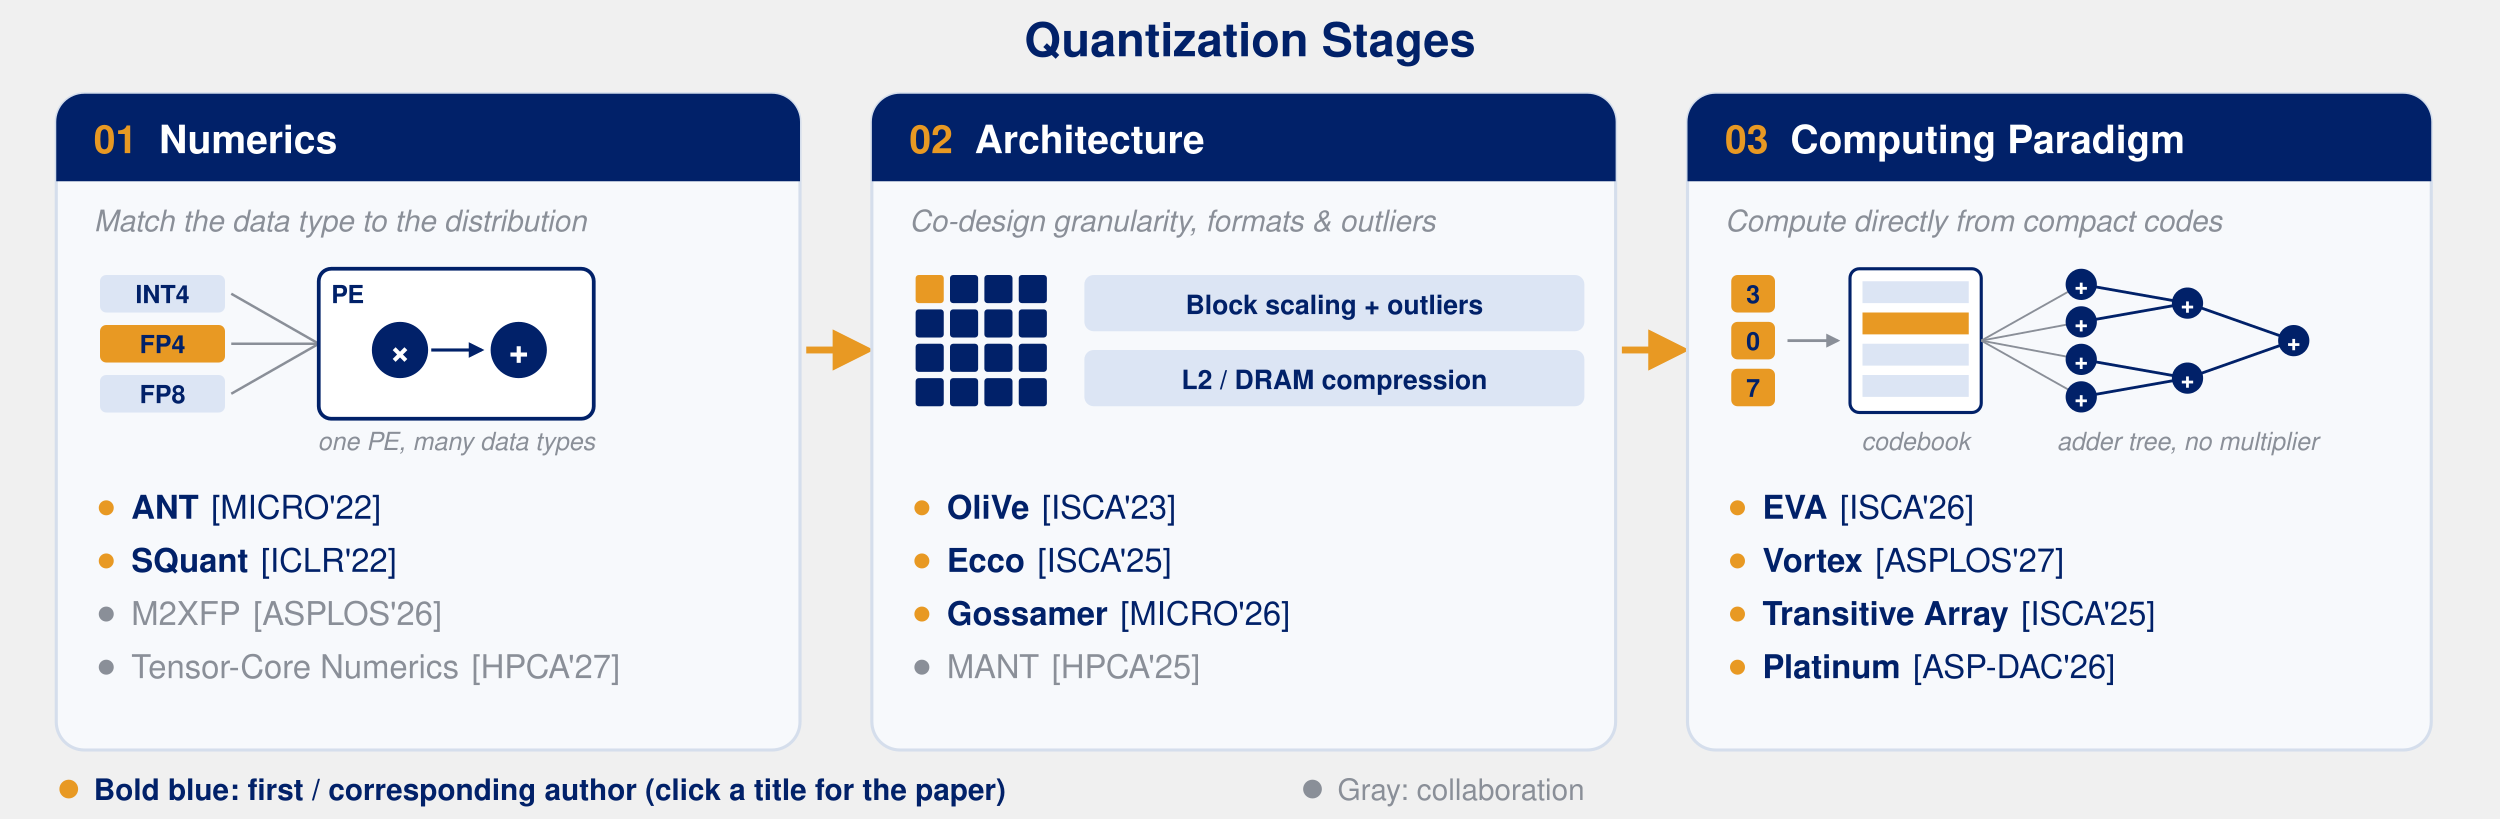
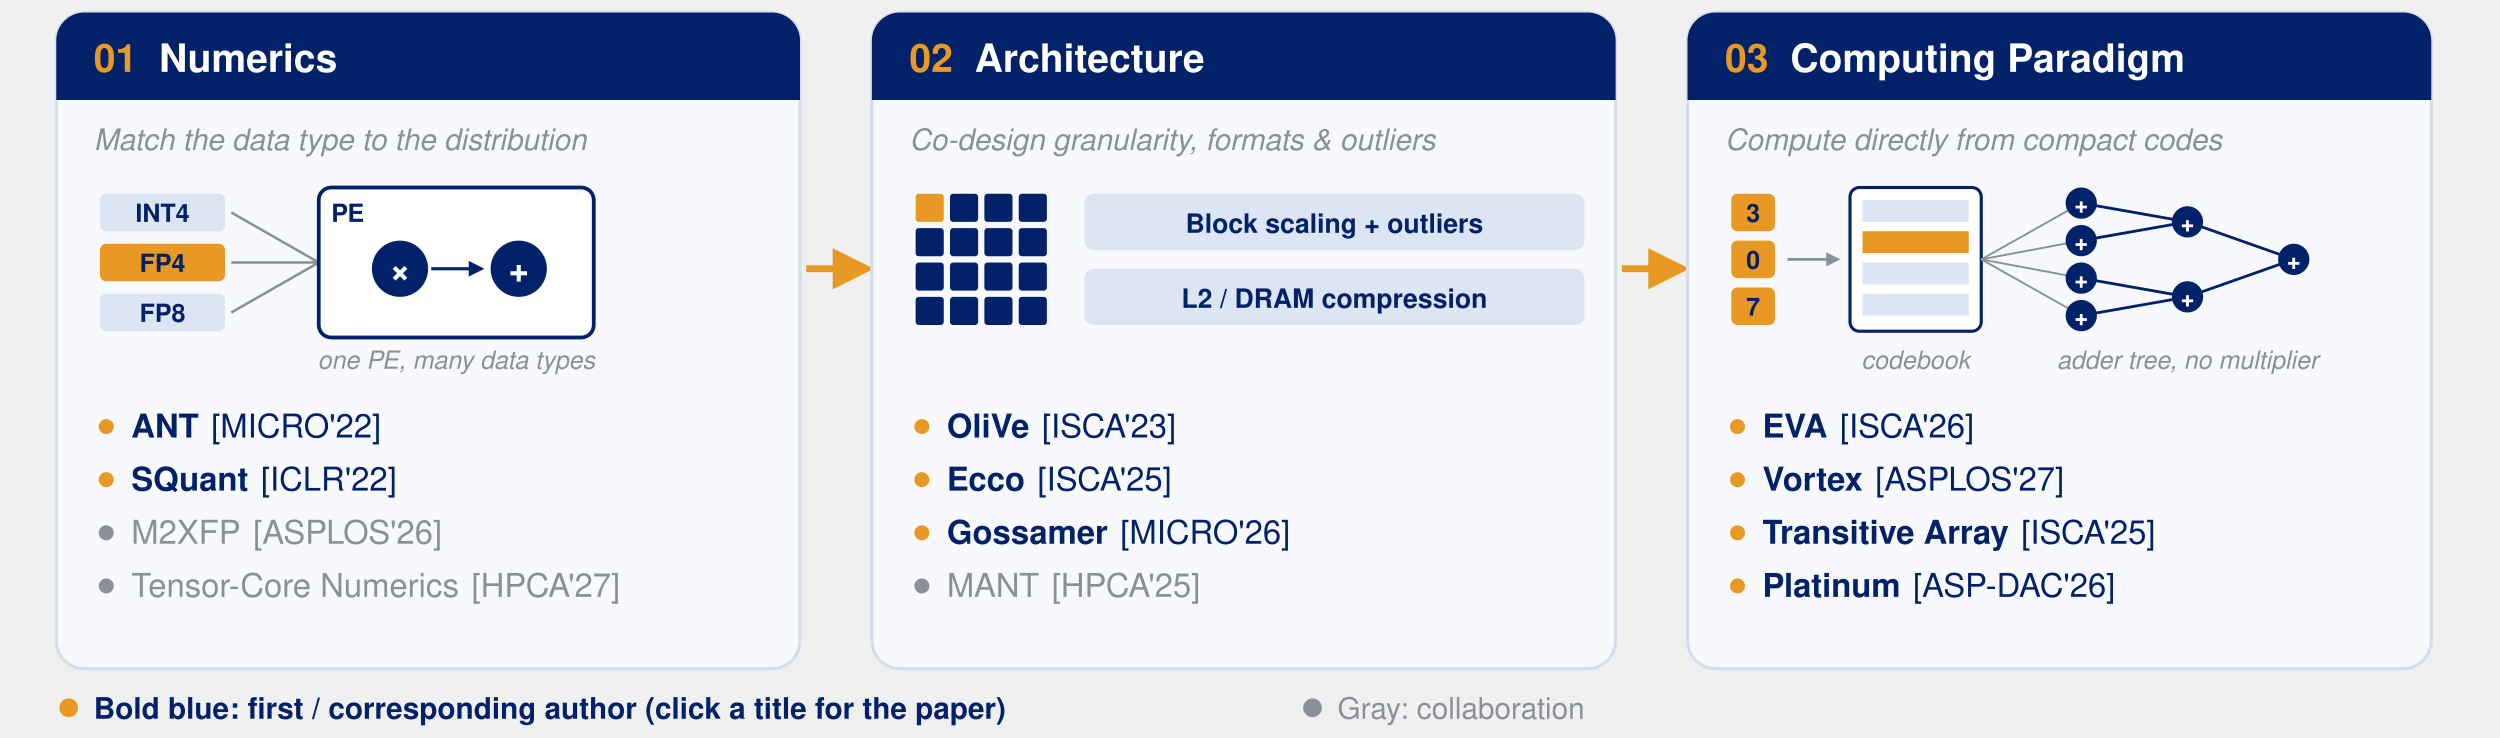
- <svg xmlns="http://www.w3.org/2000/svg" viewBox="0 0 800 262" style="width:100%;height:auto;display:block" font-family="-apple-system, BlinkMacSystemFont, 'Segoe UI', Helvetica, Arial, sans-serif" role="img" aria-label="Quantization Stages">
+ <svg xmlns="http://www.w3.org/2000/svg" viewBox="0 0 800 236" style="width:100%;height:auto;display:block" font-family="-apple-system, BlinkMacSystemFont, 'Segoe UI', Helvetica, Arial, sans-serif" role="img" aria-label="Quantization Stages">
  <defs>
    <marker id="qa" viewBox="0 0 10 10" refX="8" refY="5" markerWidth="5" markerHeight="5" orient="auto">
      <path d="M0,0 L10,5 L0,10 z" fill="#8A8F98" />
    </marker>
    <marker id="qb" viewBox="0 0 10 10" refX="8" refY="5" markerWidth="5" markerHeight="5" orient="auto">
      <path d="M0,0 L10,5 L0,10 z" fill="#012169" />
    </marker>
    <marker id="qg" viewBox="0 0 10 10" refX="8" refY="5" markerWidth="6" markerHeight="6" orient="auto">
      <path d="M0,0 L10,5 L0,10 z" fill="#E89923" />
    </marker>
  </defs>
-   <text x="400.0" y="18" text-anchor="middle" font-size="15" font-weight="700" fill="#012169">Quantization Stages</text>
-   <rect x="18" y="30" width="238" height="210" rx="9" fill="#F7F9FC" stroke="#D5DEEC" />
-   <path d="M18,39 a9,9 0 0 1 9,-9 h220 a9,9 0 0 1 9,9 v19 h-238 z" fill="#012169" />
-   <text x="30" y="49" font-size="12.5" font-weight="700" fill="#E89923">01<tspan fill="#fff" dx="7">Numerics</tspan>
+   <rect x="18" y="4" width="238" height="210" rx="9" fill="#F7F9FC" stroke="#D5DEEC" />
+   <path d="M18,13 a9,9 0 0 1 9,-9 h220 a9,9 0 0 1 9,9 v19 h-238 z" fill="#012169" />
+   <text x="30" y="23" font-size="12.5" font-weight="700" fill="#E89923">01<tspan fill="#fff" dx="7">Numerics</tspan>
  </text>
-   <text x="30" y="74" text-anchor="start" font-size="9.5" font-weight="400" fill="#8A8F98" font-style="italic">Match the data type to the distribution</text>
-   <rect x="32" y="88" width="40" height="12" rx="2" fill="#DCE5F4" />
-   <text x="52" y="97" text-anchor="middle" font-size="8" font-weight="700" fill="#012169">INT4</text>
-   <line x1="74" y1="94" x2="102" y2="110" stroke="#8A8F98" stroke-width="0.8" />
-   <rect x="32" y="104" width="40" height="12" rx="2" fill="#E89923" />
-   <text x="52" y="113" text-anchor="middle" font-size="8" font-weight="700" fill="#012169">FP4</text>
-   <line x1="74" y1="110" x2="102" y2="110" stroke="#8A8F98" stroke-width="0.8" />
-   <rect x="32" y="120" width="40" height="12" rx="2" fill="#DCE5F4" />
-   <text x="52" y="129" text-anchor="middle" font-size="8" font-weight="700" fill="#012169">FP8</text>
-   <line x1="74" y1="126" x2="102" y2="110" stroke="#8A8F98" stroke-width="0.8" />
-   <rect x="102" y="86" width="88" height="48" rx="4" fill="#fff" stroke="#012169" stroke-width="1.2" />
-   <text x="106" y="97" text-anchor="start" font-size="8" font-weight="700" fill="#012169">PE</text>
-   <circle cx="128" cy="112" r="9" fill="#012169" />
-   <text x="128" y="116" text-anchor="middle" font-size="11" font-weight="700" fill="#fff">×</text>
-   <circle cx="166" cy="112" r="9" fill="#012169" />
-   <text x="166" y="116" text-anchor="middle" font-size="11" font-weight="700" fill="#fff">+</text>
-   <line x1="138" y1="112" x2="154" y2="112" stroke="#012169" stroke-width="1" marker-end="url(#qb)" />
-   <text x="146" y="144" text-anchor="middle" font-size="8" font-weight="400" fill="#8A8F98" font-style="italic">one PE, many data types</text>
-   <circle cx="34" cy="162.5" r="2.4" fill="#E89923" />
+   <text x="30" y="48" text-anchor="start" font-size="9.5" font-weight="400" fill="#8A8F98" font-style="italic">Match the data type to the distribution</text>
+   <rect x="32" y="62" width="40" height="12" rx="2" fill="#DCE5F4" />
+   <text x="52" y="71" text-anchor="middle" font-size="8" font-weight="700" fill="#012169">INT4</text>
+   <line x1="74" y1="68" x2="102" y2="84" stroke="#8A8F98" stroke-width="0.8" />
+   <rect x="32" y="78" width="40" height="12" rx="2" fill="#E89923" />
+   <text x="52" y="87" text-anchor="middle" font-size="8" font-weight="700" fill="#012169">FP4</text>
+   <line x1="74" y1="84" x2="102" y2="84" stroke="#8A8F98" stroke-width="0.8" />
+   <rect x="32" y="94" width="40" height="12" rx="2" fill="#DCE5F4" />
+   <text x="52" y="103" text-anchor="middle" font-size="8" font-weight="700" fill="#012169">FP8</text>
+   <line x1="74" y1="100" x2="102" y2="84" stroke="#8A8F98" stroke-width="0.8" />
+   <rect x="102" y="60" width="88" height="48" rx="4" fill="#fff" stroke="#012169" stroke-width="1.2" />
+   <text x="106" y="71" text-anchor="start" font-size="8" font-weight="700" fill="#012169">PE</text>
+   <circle cx="128" cy="86" r="9" fill="#012169" />
+   <text x="128" y="90" text-anchor="middle" font-size="11" font-weight="700" fill="#fff">×</text>
+   <circle cx="166" cy="86" r="9" fill="#012169" />
+   <text x="166" y="90" text-anchor="middle" font-size="11" font-weight="700" fill="#fff">+</text>
+   <line x1="138" y1="86" x2="154" y2="86" stroke="#012169" stroke-width="1" marker-end="url(#qb)" />
+   <text x="146" y="118" text-anchor="middle" font-size="8" font-weight="400" fill="#8A8F98" font-style="italic">one PE, many data types</text>
+   <circle cx="34" cy="136.5" r="2.4" fill="#E89923" />
  <a href="https://arxiv.org/abs/2208.14286" target="_blank">
-     <text x="42" y="166" font-size="10.5" font-weight="700" fill="#012169">ANT<tspan font-weight="400" fill="#012169" dx="4">[MICRO'22]</tspan>
+     <text x="42" y="140" font-size="10.5" font-weight="700" fill="#012169">ANT<tspan font-weight="400" fill="#012169" dx="4">[MICRO'22]</tspan>
    </text>
  </a>
-   <circle cx="34" cy="179.5" r="2.4" fill="#E89923" />
+   <circle cx="34" cy="153.5" r="2.4" fill="#E89923" />
  <a href="https://arxiv.org/abs/2202.07471" target="_blank">
-     <text x="42" y="183" font-size="10.5" font-weight="700" fill="#012169">SQuant<tspan font-weight="400" fill="#012169" dx="4">[ICLR'22]</tspan>
+     <text x="42" y="157" font-size="10.5" font-weight="700" fill="#012169">SQuant<tspan font-weight="400" fill="#012169" dx="4">[ICLR'22]</tspan>
    </text>
  </a>
-   <circle cx="34" cy="196.5" r="2.4" fill="#8A8F98" />
+   <circle cx="34" cy="170.5" r="2.4" fill="#8A8F98" />
  <a href="https://arxiv.org/abs/2601.19213" target="_blank">
-     <text x="42" y="200" font-size="10.5" font-weight="400" fill="#8A8F98">M2XFP<tspan font-weight="400" fill="#8A8F98" dx="4">[ASPLOS'26]</tspan>
+     <text x="42" y="174" font-size="10.5" font-weight="400" fill="#8A8F98">M2XFP<tspan font-weight="400" fill="#8A8F98" dx="4">[ASPLOS'26]</tspan>
    </text>
  </a>
-   <circle cx="34" cy="213.5" r="2.4" fill="#8A8F98" />
-   <text x="42" y="217" font-size="10.5" font-weight="400" fill="#8A8F98">Tensor-Core Numerics<tspan font-weight="400" fill="#8A8F98" dx="4">[HPCA'27]</tspan>
+   <circle cx="34" cy="187.5" r="2.4" fill="#8A8F98" />
+   <text x="42" y="191" font-size="10.5" font-weight="400" fill="#8A8F98">Tensor-Core Numerics<tspan font-weight="400" fill="#8A8F98" dx="4">[HPCA'27]</tspan>
  </text>
-   <line x1="258" y1="112" x2="277" y2="112" stroke="#E89923" stroke-width="2.2" marker-end="url(#qg)" />
-   <rect x="279" y="30" width="238" height="210" rx="9" fill="#F7F9FC" stroke="#D5DEEC" />
-   <path d="M279,39 a9,9 0 0 1 9,-9 h220 a9,9 0 0 1 9,9 v19 h-238 z" fill="#012169" />
-   <text x="291" y="49" font-size="12.5" font-weight="700" fill="#E89923">02<tspan fill="#fff" dx="7">Architecture</tspan>
+   <line x1="258" y1="86" x2="277" y2="86" stroke="#E89923" stroke-width="2.2" marker-end="url(#qg)" />
+   <rect x="279" y="4" width="238" height="210" rx="9" fill="#F7F9FC" stroke="#D5DEEC" />
+   <path d="M279,13 a9,9 0 0 1 9,-9 h220 a9,9 0 0 1 9,9 v19 h-238 z" fill="#012169" />
+   <text x="291" y="23" font-size="12.5" font-weight="700" fill="#E89923">02<tspan fill="#fff" dx="7">Architecture</tspan>
  </text>
-   <text x="291" y="74" text-anchor="start" font-size="9.5" font-weight="400" fill="#8A8F98" font-style="italic">Co-design granularity, formats &amp; outliers</text>
-   <rect x="293" y="88" width="9" height="9" rx="1" fill="#E89923" />
-   <rect x="304" y="88" width="9" height="9" rx="1" fill="#012169" />
-   <rect x="315" y="88" width="9" height="9" rx="1" fill="#012169" />
-   <rect x="326" y="88" width="9" height="9" rx="1" fill="#012169" />
-   <rect x="293" y="99" width="9" height="9" rx="1" fill="#012169" />
-   <rect x="304" y="99" width="9" height="9" rx="1" fill="#012169" />
-   <rect x="315" y="99" width="9" height="9" rx="1" fill="#012169" />
-   <rect x="326" y="99" width="9" height="9" rx="1" fill="#012169" />
-   <rect x="293" y="110" width="9" height="9" rx="1" fill="#012169" />
-   <rect x="304" y="110" width="9" height="9" rx="1" fill="#012169" />
-   <rect x="315" y="110" width="9" height="9" rx="1" fill="#012169" />
-   <rect x="326" y="110" width="9" height="9" rx="1" fill="#012169" />
-   <rect x="293" y="121" width="9" height="9" rx="1" fill="#012169" />
-   <rect x="304" y="121" width="9" height="9" rx="1" fill="#012169" />
-   <rect x="315" y="121" width="9" height="9" rx="1" fill="#012169" />
-   <rect x="326" y="121" width="9" height="9" rx="1" fill="#012169" />
-   <rect x="347" y="88" width="160" height="18" rx="3" fill="#DCE5F4" />
-   <text x="427" y="100.5" text-anchor="middle" font-size="8.5" font-weight="700" fill="#012169">Block scaling + outliers</text>
-   <rect x="347" y="112" width="160" height="18" rx="3" fill="#DCE5F4" />
-   <text x="427" y="124.5" text-anchor="middle" font-size="8.5" font-weight="700" fill="#012169">L2 / DRAM compression</text>
-   <circle cx="295" cy="162.5" r="2.4" fill="#E89923" />
+   <text x="291" y="48" text-anchor="start" font-size="9.5" font-weight="400" fill="#8A8F98" font-style="italic">Co-design granularity, formats &amp; outliers</text>
+   <rect x="293" y="62" width="9" height="9" rx="1" fill="#E89923" />
+   <rect x="304" y="62" width="9" height="9" rx="1" fill="#012169" />
+   <rect x="315" y="62" width="9" height="9" rx="1" fill="#012169" />
+   <rect x="326" y="62" width="9" height="9" rx="1" fill="#012169" />
+   <rect x="293" y="73" width="9" height="9" rx="1" fill="#012169" />
+   <rect x="304" y="73" width="9" height="9" rx="1" fill="#012169" />
+   <rect x="315" y="73" width="9" height="9" rx="1" fill="#012169" />
+   <rect x="326" y="73" width="9" height="9" rx="1" fill="#012169" />
+   <rect x="293" y="84" width="9" height="9" rx="1" fill="#012169" />
+   <rect x="304" y="84" width="9" height="9" rx="1" fill="#012169" />
+   <rect x="315" y="84" width="9" height="9" rx="1" fill="#012169" />
+   <rect x="326" y="84" width="9" height="9" rx="1" fill="#012169" />
+   <rect x="293" y="95" width="9" height="9" rx="1" fill="#012169" />
+   <rect x="304" y="95" width="9" height="9" rx="1" fill="#012169" />
+   <rect x="315" y="95" width="9" height="9" rx="1" fill="#012169" />
+   <rect x="326" y="95" width="9" height="9" rx="1" fill="#012169" />
+   <rect x="347" y="62" width="160" height="18" rx="3" fill="#DCE5F4" />
+   <text x="427" y="74.5" text-anchor="middle" font-size="8.5" font-weight="700" fill="#012169">Block scaling + outliers</text>
+   <rect x="347" y="86" width="160" height="18" rx="3" fill="#DCE5F4" />
+   <text x="427" y="98.5" text-anchor="middle" font-size="8.5" font-weight="700" fill="#012169">L2 / DRAM compression</text>
+   <circle cx="295" cy="136.5" r="2.4" fill="#E89923" />
  <a href="https://arxiv.org/abs/2304.07493" target="_blank">
-     <text x="303" y="166" font-size="10.5" font-weight="700" fill="#012169">OliVe<tspan font-weight="400" fill="#012169" dx="4">[ISCA'23]</tspan>
+     <text x="303" y="140" font-size="10.5" font-weight="700" fill="#012169">OliVe<tspan font-weight="400" fill="#012169" dx="4">[ISCA'23]</tspan>
    </text>
  </a>
-   <circle cx="295" cy="179.5" r="2.4" fill="#E89923" />
+   <circle cx="295" cy="153.5" r="2.4" fill="#E89923" />
  <a href="https://arxiv.org/abs/2505.06901" target="_blank">
-     <text x="303" y="183" font-size="10.5" font-weight="700" fill="#012169">Ecco<tspan font-weight="400" fill="#012169" dx="4">[ISCA'25]</tspan>
+     <text x="303" y="157" font-size="10.5" font-weight="700" fill="#012169">Ecco<tspan font-weight="400" fill="#012169" dx="4">[ISCA'25]</tspan>
    </text>
  </a>
-   <circle cx="295" cy="196.5" r="2.4" fill="#E89923" />
-   <text x="303" y="200" font-size="10.5" font-weight="700" fill="#012169">Gossamer<tspan font-weight="400" fill="#012169" dx="4">[MICRO'26]</tspan>
+   <circle cx="295" cy="170.5" r="2.4" fill="#E89923" />
+   <text x="303" y="174" font-size="10.5" font-weight="700" fill="#012169">Gossamer<tspan font-weight="400" fill="#012169" dx="4">[MICRO'26]</tspan>
  </text>
-   <circle cx="295" cy="213.5" r="2.4" fill="#8A8F98" />
+   <circle cx="295" cy="187.5" r="2.4" fill="#8A8F98" />
  <a href="https://arxiv.org/abs/2502.18755" target="_blank">
-     <text x="303" y="217" font-size="10.5" font-weight="400" fill="#8A8F98">MANT<tspan font-weight="400" fill="#8A8F98" dx="4">[HPCA'25]</tspan>
+     <text x="303" y="191" font-size="10.5" font-weight="400" fill="#8A8F98">MANT<tspan font-weight="400" fill="#8A8F98" dx="4">[HPCA'25]</tspan>
    </text>
  </a>
-   <line x1="519" y1="112" x2="538" y2="112" stroke="#E89923" stroke-width="2.2" marker-end="url(#qg)" />
-   <rect x="540" y="30" width="238" height="210" rx="9" fill="#F7F9FC" stroke="#D5DEEC" />
-   <path d="M540,39 a9,9 0 0 1 9,-9 h220 a9,9 0 0 1 9,9 v19 h-238 z" fill="#012169" />
-   <text x="552" y="49" font-size="12.5" font-weight="700" fill="#E89923">03<tspan fill="#fff" dx="7">Computing Paradigm</tspan>
+   <line x1="519" y1="86" x2="538" y2="86" stroke="#E89923" stroke-width="2.2" marker-end="url(#qg)" />
+   <rect x="540" y="4" width="238" height="210" rx="9" fill="#F7F9FC" stroke="#D5DEEC" />
+   <path d="M540,13 a9,9 0 0 1 9,-9 h220 a9,9 0 0 1 9,9 v19 h-238 z" fill="#012169" />
+   <text x="552" y="23" font-size="12.5" font-weight="700" fill="#E89923">03<tspan fill="#fff" dx="7">Computing Paradigm</tspan>
  </text>
-   <text x="552" y="74" text-anchor="start" font-size="9.5" font-weight="400" fill="#8A8F98" font-style="italic">Compute directly from compact codes</text>
-   <rect x="554" y="88" width="14" height="12" rx="2" fill="#E89923" />
-   <text x="561" y="97" text-anchor="middle" font-size="8" font-weight="700" fill="#012169">3</text>
-   <rect x="554" y="103" width="14" height="12" rx="2" fill="#E89923" />
-   <text x="561" y="112" text-anchor="middle" font-size="8" font-weight="700" fill="#012169">0</text>
-   <rect x="554" y="118" width="14" height="12" rx="2" fill="#E89923" />
-   <text x="561" y="127" text-anchor="middle" font-size="8" font-weight="700" fill="#012169">7</text>
-   <line x1="572" y1="109" x2="588" y2="109" stroke="#8A8F98" stroke-width="0.9" marker-end="url(#qa)" />
-   <rect x="592" y="86" width="42" height="46" rx="3" fill="#fff" stroke="#012169" stroke-width="1" />
-   <rect x="596" y="90" width="34" height="7" fill="#DCE5F4" />
-   <rect x="596" y="100" width="34" height="7" fill="#E89923" />
-   <rect x="596" y="110" width="34" height="7" fill="#DCE5F4" />
-   <rect x="596" y="120" width="34" height="7" fill="#DCE5F4" />
-   <text x="613" y="144" text-anchor="middle" font-size="8" font-weight="400" fill="#8A8F98" font-style="italic">codebook</text>
-   <line x1="634" y1="109" x2="666" y2="91" stroke="#8A8F98" stroke-width="0.6" />
-   <line x1="634" y1="109" x2="666" y2="103" stroke="#8A8F98" stroke-width="0.6" />
-   <line x1="634" y1="109" x2="666" y2="115" stroke="#8A8F98" stroke-width="0.6" />
-   <line x1="634" y1="109" x2="666" y2="127" stroke="#8A8F98" stroke-width="0.6" />
-   <line x1="666" y1="91" x2="700" y2="97" stroke="#012169" stroke-width="0.9" />
-   <line x1="666" y1="103" x2="700" y2="97" stroke="#012169" stroke-width="0.9" />
-   <line x1="700" y1="97" x2="734" y2="109" stroke="#012169" stroke-width="0.9" />
-   <line x1="666" y1="115" x2="700" y2="121" stroke="#012169" stroke-width="0.9" />
-   <line x1="666" y1="127" x2="700" y2="121" stroke="#012169" stroke-width="0.9" />
-   <line x1="700" y1="121" x2="734" y2="109" stroke="#012169" stroke-width="0.9" />
-   <circle cx="666" cy="91" r="5" fill="#012169" />
-   <text x="666" y="94" text-anchor="middle" font-size="7.5" font-weight="700" fill="#fff">+</text>
-   <circle cx="666" cy="103" r="5" fill="#012169" />
-   <text x="666" y="106" text-anchor="middle" font-size="7.5" font-weight="700" fill="#fff">+</text>
-   <circle cx="666" cy="115" r="5" fill="#012169" />
-   <text x="666" y="118" text-anchor="middle" font-size="7.5" font-weight="700" fill="#fff">+</text>
-   <circle cx="666" cy="127" r="5" fill="#012169" />
-   <text x="666" y="130" text-anchor="middle" font-size="7.5" font-weight="700" fill="#fff">+</text>
-   <circle cx="700" cy="97" r="5" fill="#012169" />
-   <text x="700" y="100" text-anchor="middle" font-size="7.5" font-weight="700" fill="#fff">+</text>
-   <circle cx="700" cy="121" r="5" fill="#012169" />
-   <text x="700" y="124" text-anchor="middle" font-size="7.5" font-weight="700" fill="#fff">+</text>
-   <circle cx="734" cy="109" r="5" fill="#012169" />
-   <text x="734" y="112" text-anchor="middle" font-size="7.5" font-weight="700" fill="#fff">+</text>
-   <text x="700" y="144" text-anchor="middle" font-size="8" font-weight="400" fill="#8A8F98" font-style="italic">adder tree, no multiplier</text>
-   <circle cx="556" cy="162.5" r="2.4" fill="#E89923" />
+   <text x="552" y="48" text-anchor="start" font-size="9.5" font-weight="400" fill="#8A8F98" font-style="italic">Compute directly from compact codes</text>
+   <rect x="554" y="62" width="14" height="12" rx="2" fill="#E89923" />
+   <text x="561" y="71" text-anchor="middle" font-size="8" font-weight="700" fill="#012169">3</text>
+   <rect x="554" y="77" width="14" height="12" rx="2" fill="#E89923" />
+   <text x="561" y="86" text-anchor="middle" font-size="8" font-weight="700" fill="#012169">0</text>
+   <rect x="554" y="92" width="14" height="12" rx="2" fill="#E89923" />
+   <text x="561" y="101" text-anchor="middle" font-size="8" font-weight="700" fill="#012169">7</text>
+   <line x1="572" y1="83" x2="588" y2="83" stroke="#8A8F98" stroke-width="0.9" marker-end="url(#qa)" />
+   <rect x="592" y="60" width="42" height="46" rx="3" fill="#fff" stroke="#012169" stroke-width="1" />
+   <rect x="596" y="64" width="34" height="7" fill="#DCE5F4" />
+   <rect x="596" y="74" width="34" height="7" fill="#E89923" />
+   <rect x="596" y="84" width="34" height="7" fill="#DCE5F4" />
+   <rect x="596" y="94" width="34" height="7" fill="#DCE5F4" />
+   <text x="613" y="118" text-anchor="middle" font-size="8" font-weight="400" fill="#8A8F98" font-style="italic">codebook</text>
+   <line x1="634" y1="83" x2="666" y2="65" stroke="#8A8F98" stroke-width="0.6" />
+   <line x1="634" y1="83" x2="666" y2="77" stroke="#8A8F98" stroke-width="0.6" />
+   <line x1="634" y1="83" x2="666" y2="89" stroke="#8A8F98" stroke-width="0.6" />
+   <line x1="634" y1="83" x2="666" y2="101" stroke="#8A8F98" stroke-width="0.6" />
+   <line x1="666" y1="65" x2="700" y2="71" stroke="#012169" stroke-width="0.9" />
+   <line x1="666" y1="77" x2="700" y2="71" stroke="#012169" stroke-width="0.9" />
+   <line x1="700" y1="71" x2="734" y2="83" stroke="#012169" stroke-width="0.9" />
+   <line x1="666" y1="89" x2="700" y2="95" stroke="#012169" stroke-width="0.9" />
+   <line x1="666" y1="101" x2="700" y2="95" stroke="#012169" stroke-width="0.9" />
+   <line x1="700" y1="95" x2="734" y2="83" stroke="#012169" stroke-width="0.9" />
+   <circle cx="666" cy="65" r="5" fill="#012169" />
+   <text x="666" y="68" text-anchor="middle" font-size="7.5" font-weight="700" fill="#fff">+</text>
+   <circle cx="666" cy="77" r="5" fill="#012169" />
+   <text x="666" y="80" text-anchor="middle" font-size="7.5" font-weight="700" fill="#fff">+</text>
+   <circle cx="666" cy="89" r="5" fill="#012169" />
+   <text x="666" y="92" text-anchor="middle" font-size="7.5" font-weight="700" fill="#fff">+</text>
+   <circle cx="666" cy="101" r="5" fill="#012169" />
+   <text x="666" y="104" text-anchor="middle" font-size="7.5" font-weight="700" fill="#fff">+</text>
+   <circle cx="700" cy="71" r="5" fill="#012169" />
+   <text x="700" y="74" text-anchor="middle" font-size="7.5" font-weight="700" fill="#fff">+</text>
+   <circle cx="700" cy="95" r="5" fill="#012169" />
+   <text x="700" y="98" text-anchor="middle" font-size="7.5" font-weight="700" fill="#fff">+</text>
+   <circle cx="734" cy="83" r="5" fill="#012169" />
+   <text x="734" y="86" text-anchor="middle" font-size="7.5" font-weight="700" fill="#fff">+</text>
+   <text x="700" y="118" text-anchor="middle" font-size="8" font-weight="400" fill="#8A8F98" font-style="italic">adder tree, no multiplier</text>
+   <circle cx="556" cy="136.5" r="2.4" fill="#E89923" />
  <a href="https://arxiv.org/abs/2605.24144" target="_blank">
-     <text x="564" y="166" font-size="10.5" font-weight="700" fill="#012169">EVA<tspan font-weight="400" fill="#012169" dx="4">[ISCA'26]</tspan>
+     <text x="564" y="140" font-size="10.5" font-weight="700" fill="#012169">EVA<tspan font-weight="400" fill="#012169" dx="4">[ISCA'26]</tspan>
    </text>
  </a>
-   <circle cx="556" cy="179.5" r="2.4" fill="#E89923" />
+   <circle cx="556" cy="153.5" r="2.4" fill="#E89923" />
  <a href="https://arxiv.org/abs/2609.12208" target="_blank">
-     <text x="564" y="183" font-size="10.5" font-weight="700" fill="#012169">Vortex<tspan font-weight="400" fill="#012169" dx="4">[ASPLOS'27]</tspan>
+     <text x="564" y="157" font-size="10.5" font-weight="700" fill="#012169">Vortex<tspan font-weight="400" fill="#012169" dx="4">[ASPLOS'27]</tspan>
    </text>
  </a>
-   <circle cx="556" cy="196.5" r="2.4" fill="#E89923" />
+   <circle cx="556" cy="170.5" r="2.4" fill="#E89923" />
  <a href="https://arxiv.org/abs/2504.16339" target="_blank">
-     <text x="564" y="200" font-size="10.5" font-weight="700" fill="#012169">Transitive Array<tspan font-weight="400" fill="#012169" dx="4">[ISCA'25]</tspan>
+     <text x="564" y="174" font-size="10.5" font-weight="700" fill="#012169">Transitive Array<tspan font-weight="400" fill="#012169" dx="4">[ISCA'25]</tspan>
    </text>
  </a>
-   <circle cx="556" cy="213.5" r="2.4" fill="#E89923" />
+   <circle cx="556" cy="187.5" r="2.4" fill="#E89923" />
  <a href="https://arxiv.org/abs/2511.21910" target="_blank">
-     <text x="564" y="217" font-size="10.5" font-weight="700" fill="#012169">Platinum<tspan font-weight="400" fill="#012169" dx="4">[ASP-DAC'26]</tspan>
+     <text x="564" y="191" font-size="10.5" font-weight="700" fill="#012169">Platinum<tspan font-weight="400" fill="#012169" dx="4">[ASP-DAC'26]</tspan>
    </text>
  </a>
-   <circle cx="22" cy="252.5" r="3" fill="#E89923" />
-   <text x="30" y="256" text-anchor="start" font-size="9.5" font-weight="600" fill="#012169">Bold blue: first / corresponding author (click a title for the paper)</text>
-   <circle cx="420" cy="252.5" r="3" fill="#8A8F98" />
-   <text x="428" y="256" text-anchor="start" font-size="9.5" font-weight="400" fill="#8A8F98">Gray: collaboration</text>
+   <circle cx="22" cy="226.5" r="3" fill="#E89923" />
+   <text x="30" y="230" text-anchor="start" font-size="9.5" font-weight="600" fill="#012169">Bold blue: first / corresponding author (click a title for the paper)</text>
+   <circle cx="420" cy="226.5" r="3" fill="#8A8F98" />
+   <text x="428" y="230" text-anchor="start" font-size="9.5" font-weight="400" fill="#8A8F98">Gray: collaboration</text>
</svg>
